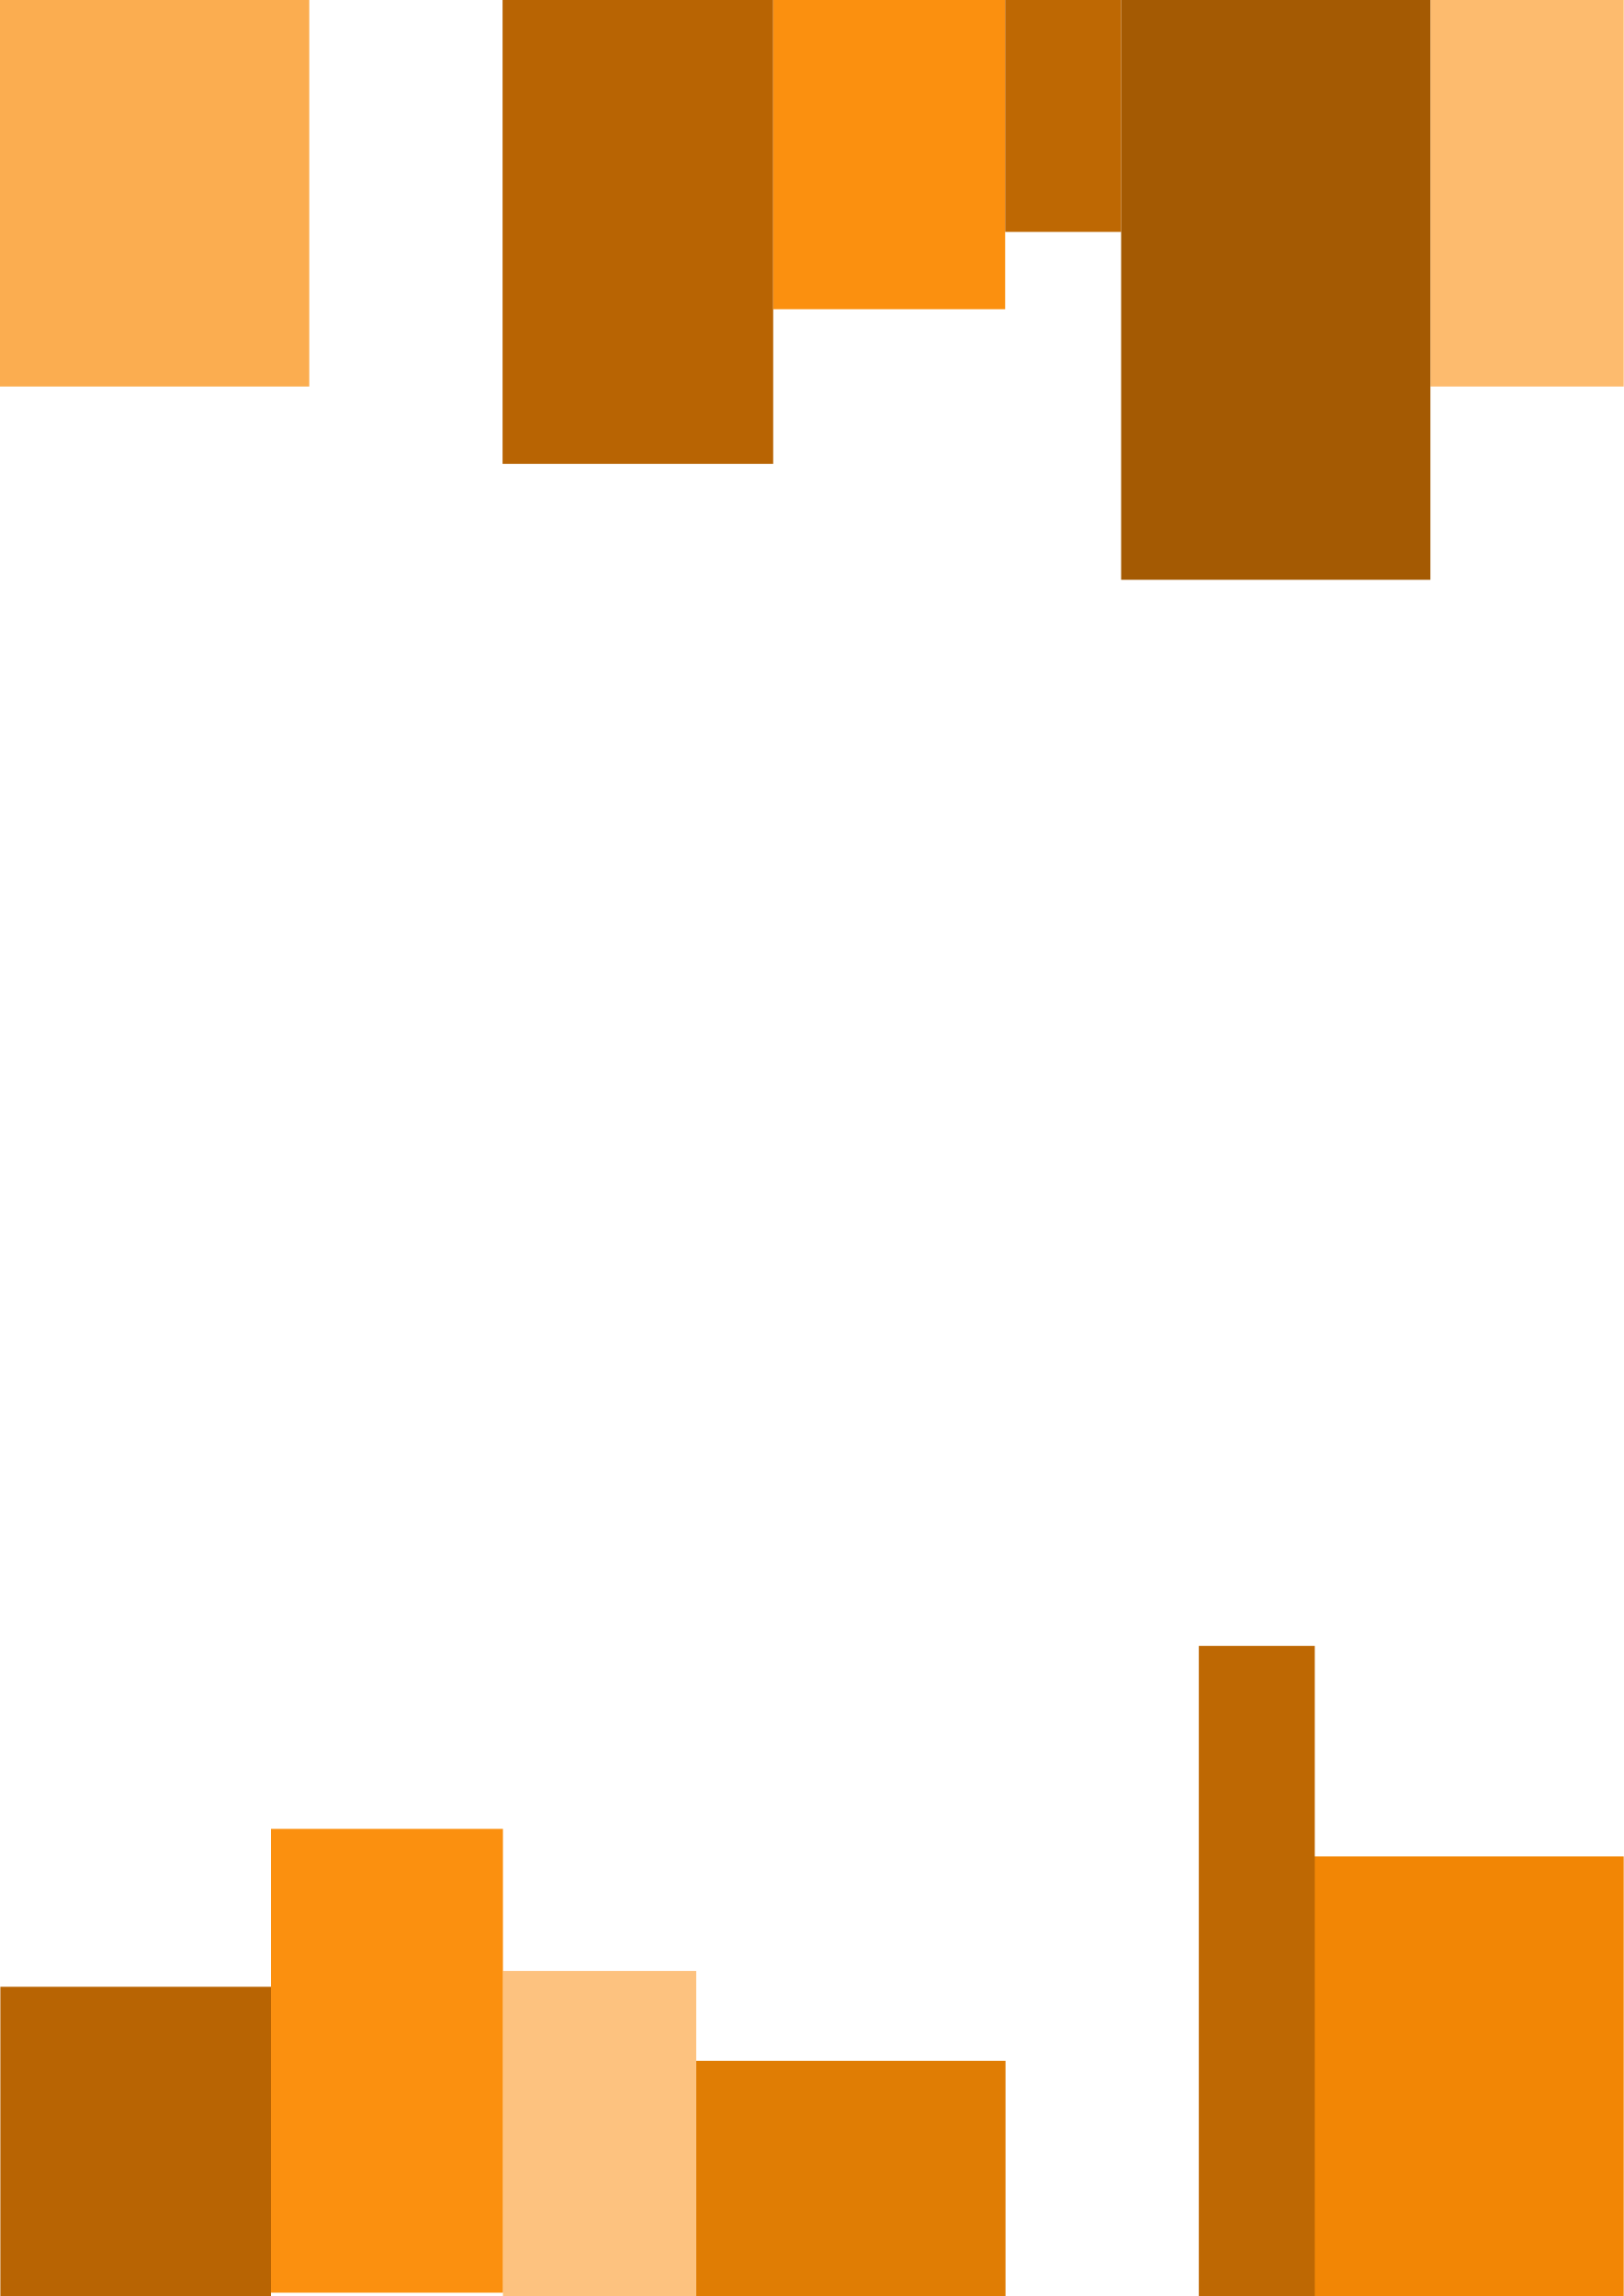
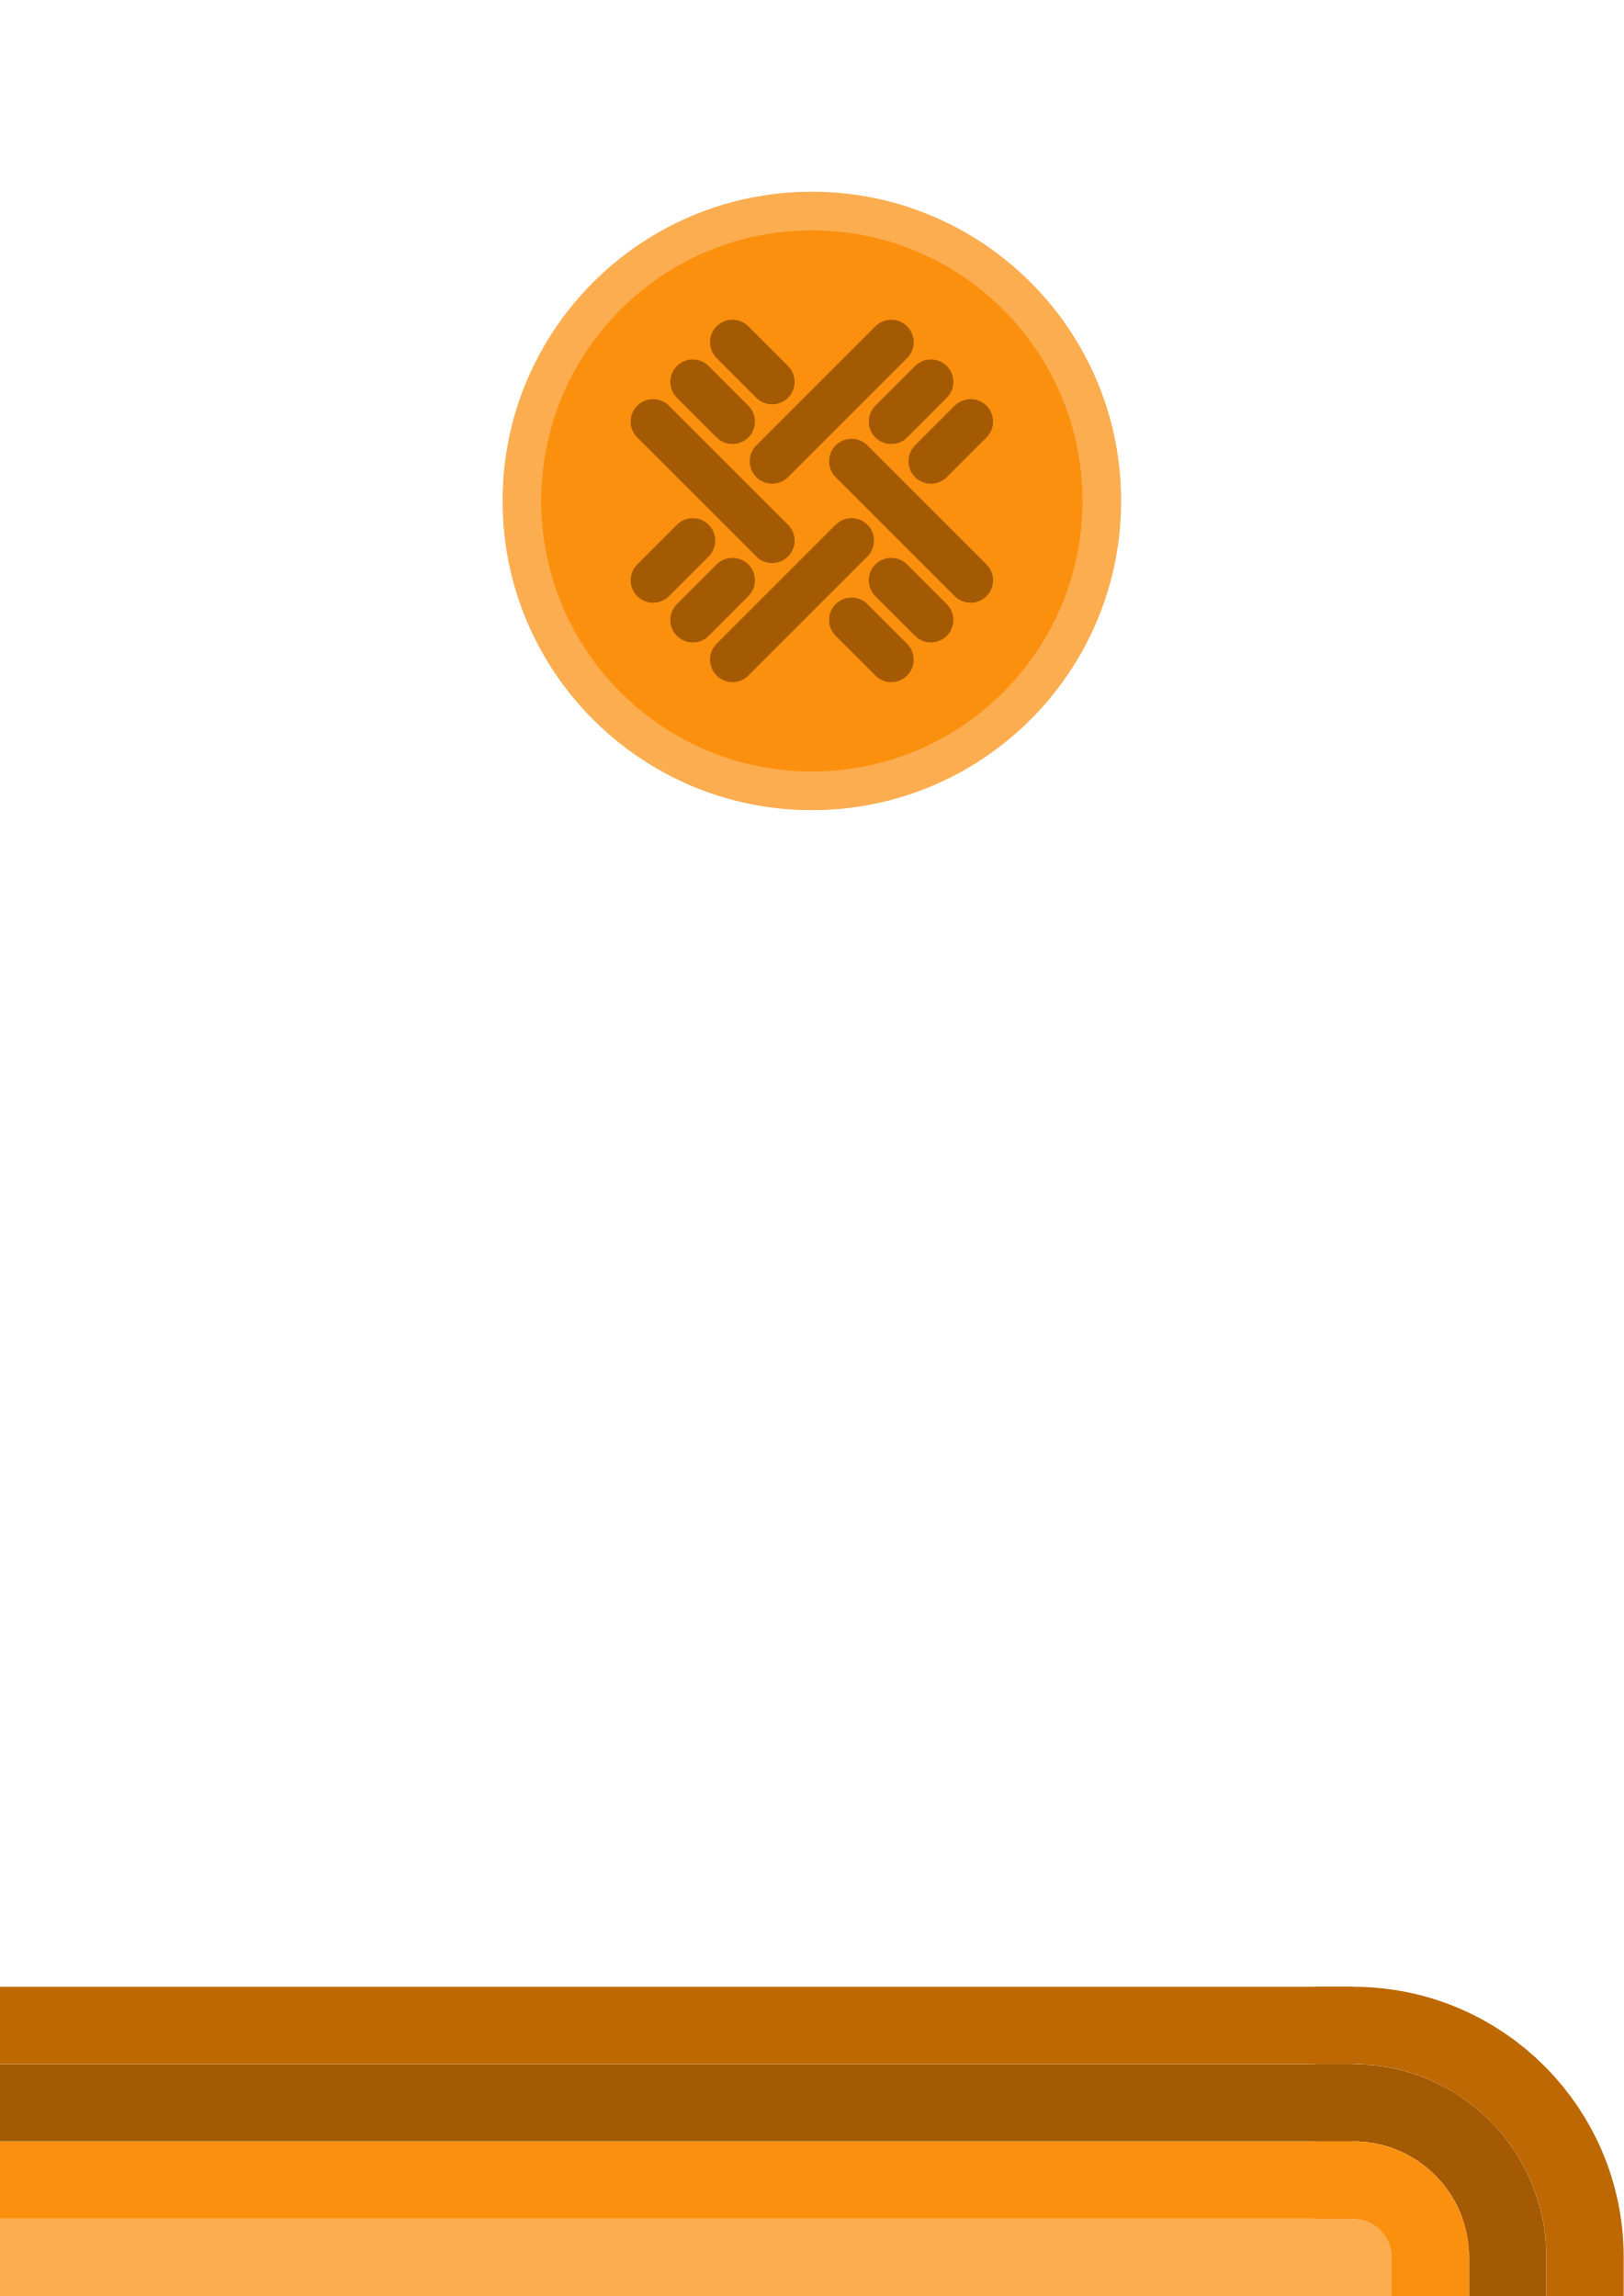
<svg xmlns="http://www.w3.org/2000/svg" width="210mm" height="297mm" viewBox="0 0 210 297" version="1.1" id="svg5" xml:space="preserve">
  <defs id="defs2">
    <clipPath clipPathUnits="userSpaceOnUse" id="clipPath12297">
      <path d="M 0,0 H 595.276 V 841.89 H 0 Z" id="path12295" />
    </clipPath>
  </defs>
  <g id="layer1">
-     <rect style="fill:#fbad50;fill-opacity:1;stroke-width:1.076;stroke-linecap:round;stroke-linejoin:bevel" id="rect15047" width="40" height="50" x="0" y="0" />
-     <rect style="fill:#f28605;fill-opacity:1;stroke-width:1.148;stroke-linecap:round;stroke-linejoin:bevel" id="rect15047-1" width="40" height="56.861" x="170" y="240.139" />
-     <rect style="fill:#e07d04;fill-opacity:1;stroke-width:0.84;stroke-linecap:round;stroke-linejoin:bevel" id="rect15047-3" width="40" height="30.426" x="90.047" y="266.574" />
-     <rect style="fill:#fdc27f;fill-opacity:1;stroke-width:0.78;stroke-linecap:round;stroke-linejoin:bevel" id="rect15049-5" width="25" height="42.049" x="65.047" y="254.951" />
-     <rect style="fill:#fdbb6e;fill-opacity:1;stroke-width:0.851;stroke-linecap:round;stroke-linejoin:bevel" id="rect15049-3" width="25" height="50" x="185" y="0" />
-     <rect style="fill:#b86403;fill-opacity:1;stroke-width:1.103;stroke-linecap:round;stroke-linejoin:bevel" id="rect15051" width="35" height="60" x="65" y="0" />
-     <rect style="fill:#b86403;fill-opacity:1;stroke-width:0.901;stroke-linecap:round;stroke-linejoin:bevel" id="rect15051-6" width="35" height="40" x="0.047" y="257" />
-     <rect style="fill:#fb900f;fill-opacity:1;stroke-width:0.834;stroke-linecap:round;stroke-linejoin:bevel" id="rect15053" width="30" height="40" x="100" y="0" />
-     <rect style="fill:#fb900f;fill-opacity:1;stroke-width:1.021;stroke-linecap:round;stroke-linejoin:bevel" id="rect15053-7" width="30" height="60" x="35.047" y="236.574" />
-     <rect style="fill:#a45a03;fill-opacity:1;stroke-width:1.318;stroke-linecap:round;stroke-linejoin:bevel" id="rect15055" width="40" height="75" x="145" y="-4.4408921e-16" />
-     <rect style="fill:#be6803;fill-opacity:1;stroke-width:0.511;stroke-linecap:round;stroke-linejoin:bevel" id="rect15057" width="15" height="30" x="130" y="0" />
-     <rect style="fill:#be6803;fill-opacity:1;stroke-width:0.855;stroke-linecap:round;stroke-linejoin:bevel" id="rect15057-6" width="15" height="84.098" x="155.047" y="212.902" />
+     <circle style="fill:#fbad50;fill-opacity:1;stroke:none;stroke-width:10;stroke-linecap:square;stroke-linejoin:miter;stroke-dasharray:none;stroke-opacity:1" id="circle27915" cx="105" cy="64.8" r="40" />
+     <circle style="fill:#fb900f;fill-opacity:1;stroke:none;stroke-width:10;stroke-linecap:square;stroke-linejoin:miter;stroke-dasharray:none;stroke-opacity:1" id="path22338" cx="105" cy="64.8" r="35" />
+     <path id="path16303" style="color:#000000;fill:#a45a03;fill-opacity:1;stroke-width:8;stroke-linecap:round" d="m 94.734,41.363 a 2.904,2.904 0 0 0 -2.055,0.851 2.904,2.904 0 0 0 0,4.106 l 5.134,5.134 a 2.904,2.904 0 0 0 4.106,0 2.904,2.904 0 0 0 0,-4.106 l -5.133,-5.134 a 2.904,2.904 0 0 0 -2.053,-0.851 z m 20.533,0 a 2.904,2.904 0 0 0 -2.055,0.851 l -15.399,15.4 a 2.904,2.904 0 0 0 0,4.106 2.904,2.904 0 0 0 4.106,0 l 15.4,-15.399 a 2.904,2.904 0 0 0 0,-4.107 2.904,2.904 0 0 0 -2.053,-0.851 z m -25.667,5.134 a 2.904,2.904 0 0 0 -2.053,0.851 2.904,2.904 0 0 0 0,4.106 l 5.134,5.134 a 2.904,2.904 0 0 0 4.106,0 2.904,2.904 0 0 0 0,-4.107 l -5.134,-5.133 a 2.904,2.904 0 0 0 -2.053,-0.851 z m 30.8,0 a 2.904,2.904 0 0 0 -2.053,0.851 l -5.134,5.133 a 2.904,2.904 0 0 0 0,4.107 2.904,2.904 0 0 0 4.108,0 l 5.133,-5.134 a 2.904,2.904 0 0 0 0,-4.106 2.904,2.904 0 0 0 -2.053,-0.851 z m -35.932,5.133 a 2.904,2.904 0 0 0 -2.053,0.851 2.904,2.904 0 0 0 0,4.106 l 15.399,15.4 a 2.904,2.904 0 0 0 4.106,0 2.904,2.904 0 0 0 0,-4.107 L 86.52,52.481 a 2.904,2.904 0 0 0 -2.053,-0.851 z m 41.065,0 a 2.904,2.904 0 0 0 -2.053,0.851 l -5.133,5.134 a 2.904,2.904 0 0 0 0,4.106 2.904,2.904 0 0 0 4.106,0 l 5.134,-5.134 a 2.904,2.904 0 0 0 0,-4.106 2.904,2.904 0 0 0 -2.054,-0.851 z m -15.399,5.134 a 2.904,2.904 0 0 0 -2.053,0.849 2.904,2.904 0 0 0 0,4.107 l 15.4,15.399 a 2.904,2.904 0 0 0 4.106,0 2.904,2.904 0 0 0 0,-4.106 l -15.399,-15.4 a 2.904,2.904 0 0 0 -2.055,-0.849 z m -20.531,10.265 a 2.904,2.904 0 0 0 -2.053,0.851 l -5.134,5.134 a 2.904,2.904 0 0 0 0,4.106 2.904,2.904 0 0 0 4.106,0 l 5.134,-5.134 a 2.904,2.904 0 0 0 0,-4.106 2.904,2.904 0 0 0 -2.053,-0.851 z m 20.531,0 a 2.904,2.904 0 0 0 -2.053,0.851 l -15.399,15.399 a 2.904,2.904 0 0 0 0,4.107 2.904,2.904 0 0 0 4.106,0 l 15.399,-15.4 a 2.904,2.904 0 0 0 0,-4.106 2.904,2.904 0 0 0 -2.053,-0.851 z m -15.399,5.134 a 2.904,2.904 0 0 0 -2.053,0.849 l -5.134,5.134 a 2.904,2.904 0 0 0 0,4.106 2.904,2.904 0 0 0 4.108,0 l 5.133,-5.133 a 2.904,2.904 0 0 0 0,-4.107 2.904,2.904 0 0 0 -2.053,-0.849 z m 20.533,0 a 2.904,2.904 0 0 0 -2.055,0.849 2.904,2.904 0 0 0 0,4.107 l 5.134,5.133 a 2.904,2.904 0 0 0 4.106,0 2.904,2.904 0 0 0 0,-4.106 l -5.133,-5.134 a 2.904,2.904 0 0 0 -2.053,-0.849 z m -5.134,5.133 a 2.904,2.904 0 0 0 -2.053,0.851 2.904,2.904 0 0 0 0,4.106 l 5.134,5.134 a 2.904,2.904 0 0 0 4.106,0 2.904,2.904 0 0 0 0,-4.106 l -5.134,-5.134 a 2.904,2.904 0 0 0 -2.053,-0.851 z" />
+     <rect style="fill:#fbad50;fill-opacity:1;stroke:none;stroke-width:8;stroke-linecap:round;stroke-linejoin:round" id="rect19675" width="190" height="10" x="0" y="287" />
+     <rect style="fill:#fb900f;fill-opacity:1;stroke:none;stroke-width:8;stroke-linecap:round;stroke-linejoin:round" id="rect19729" width="175" height="10" x="0" y="277" />
+     <rect style="fill:#a45a03;fill-opacity:1;stroke:none;stroke-width:8;stroke-linecap:round;stroke-linejoin:round" id="rect19731" width="175" height="10" x="0" y="267" />
+     <rect style="fill:#be6803;fill-opacity:1;stroke:none;stroke-width:8;stroke-linecap:round;stroke-linejoin:round" id="rect19733" width="175" height="10" x="0" y="257" />
+     <path id="path20595" style="fill:none;stroke:#be6803;stroke-width:10;stroke-linecap:square;stroke-opacity:1" d="m 175,262 c 16.569,0 30,13.431 30,30" />
+     <path id="path20862" style="fill:none;stroke:#a45a03;stroke-width:10;stroke-linecap:square;stroke-opacity:1" d="m 175.003,272 c 11.046,0 20,8.954 20,20" />
+     <path id="path20916" style="fill:#fbad50;stroke:#fb900f;stroke-width:10;stroke-linecap:square;stroke-opacity:1" d="m 175,282 c 5.523,0 10,4.477 10,10" />
  </g>
</svg>
